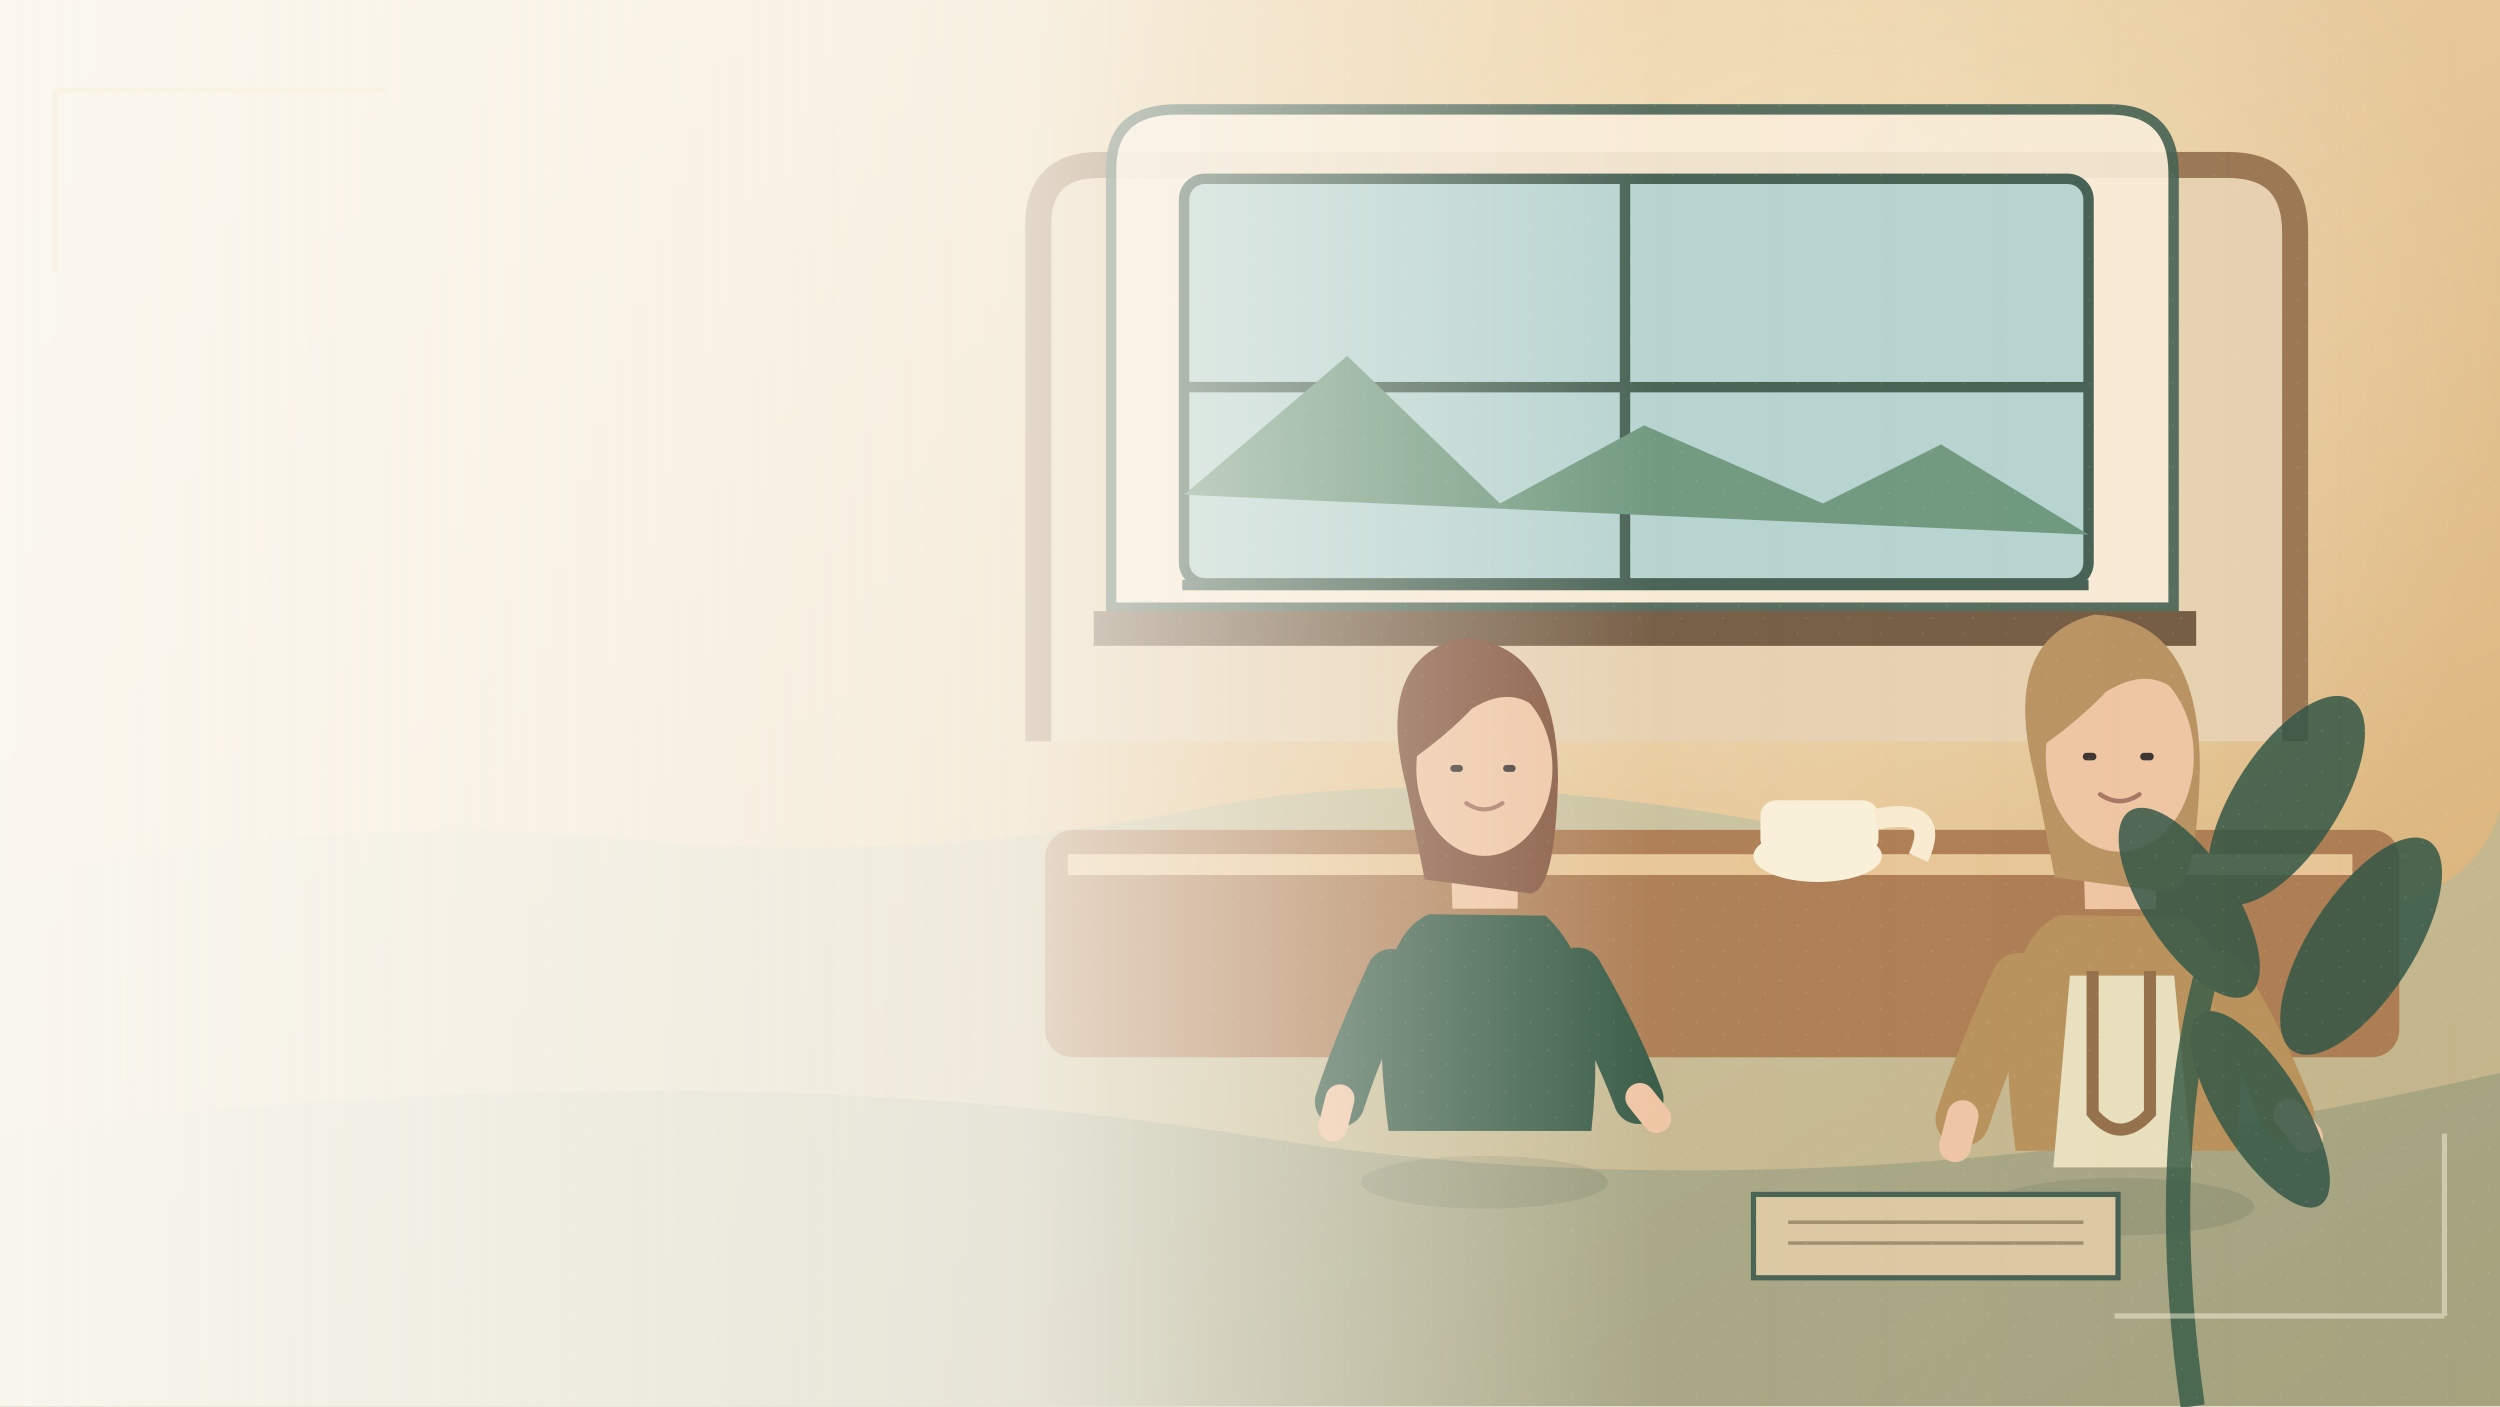
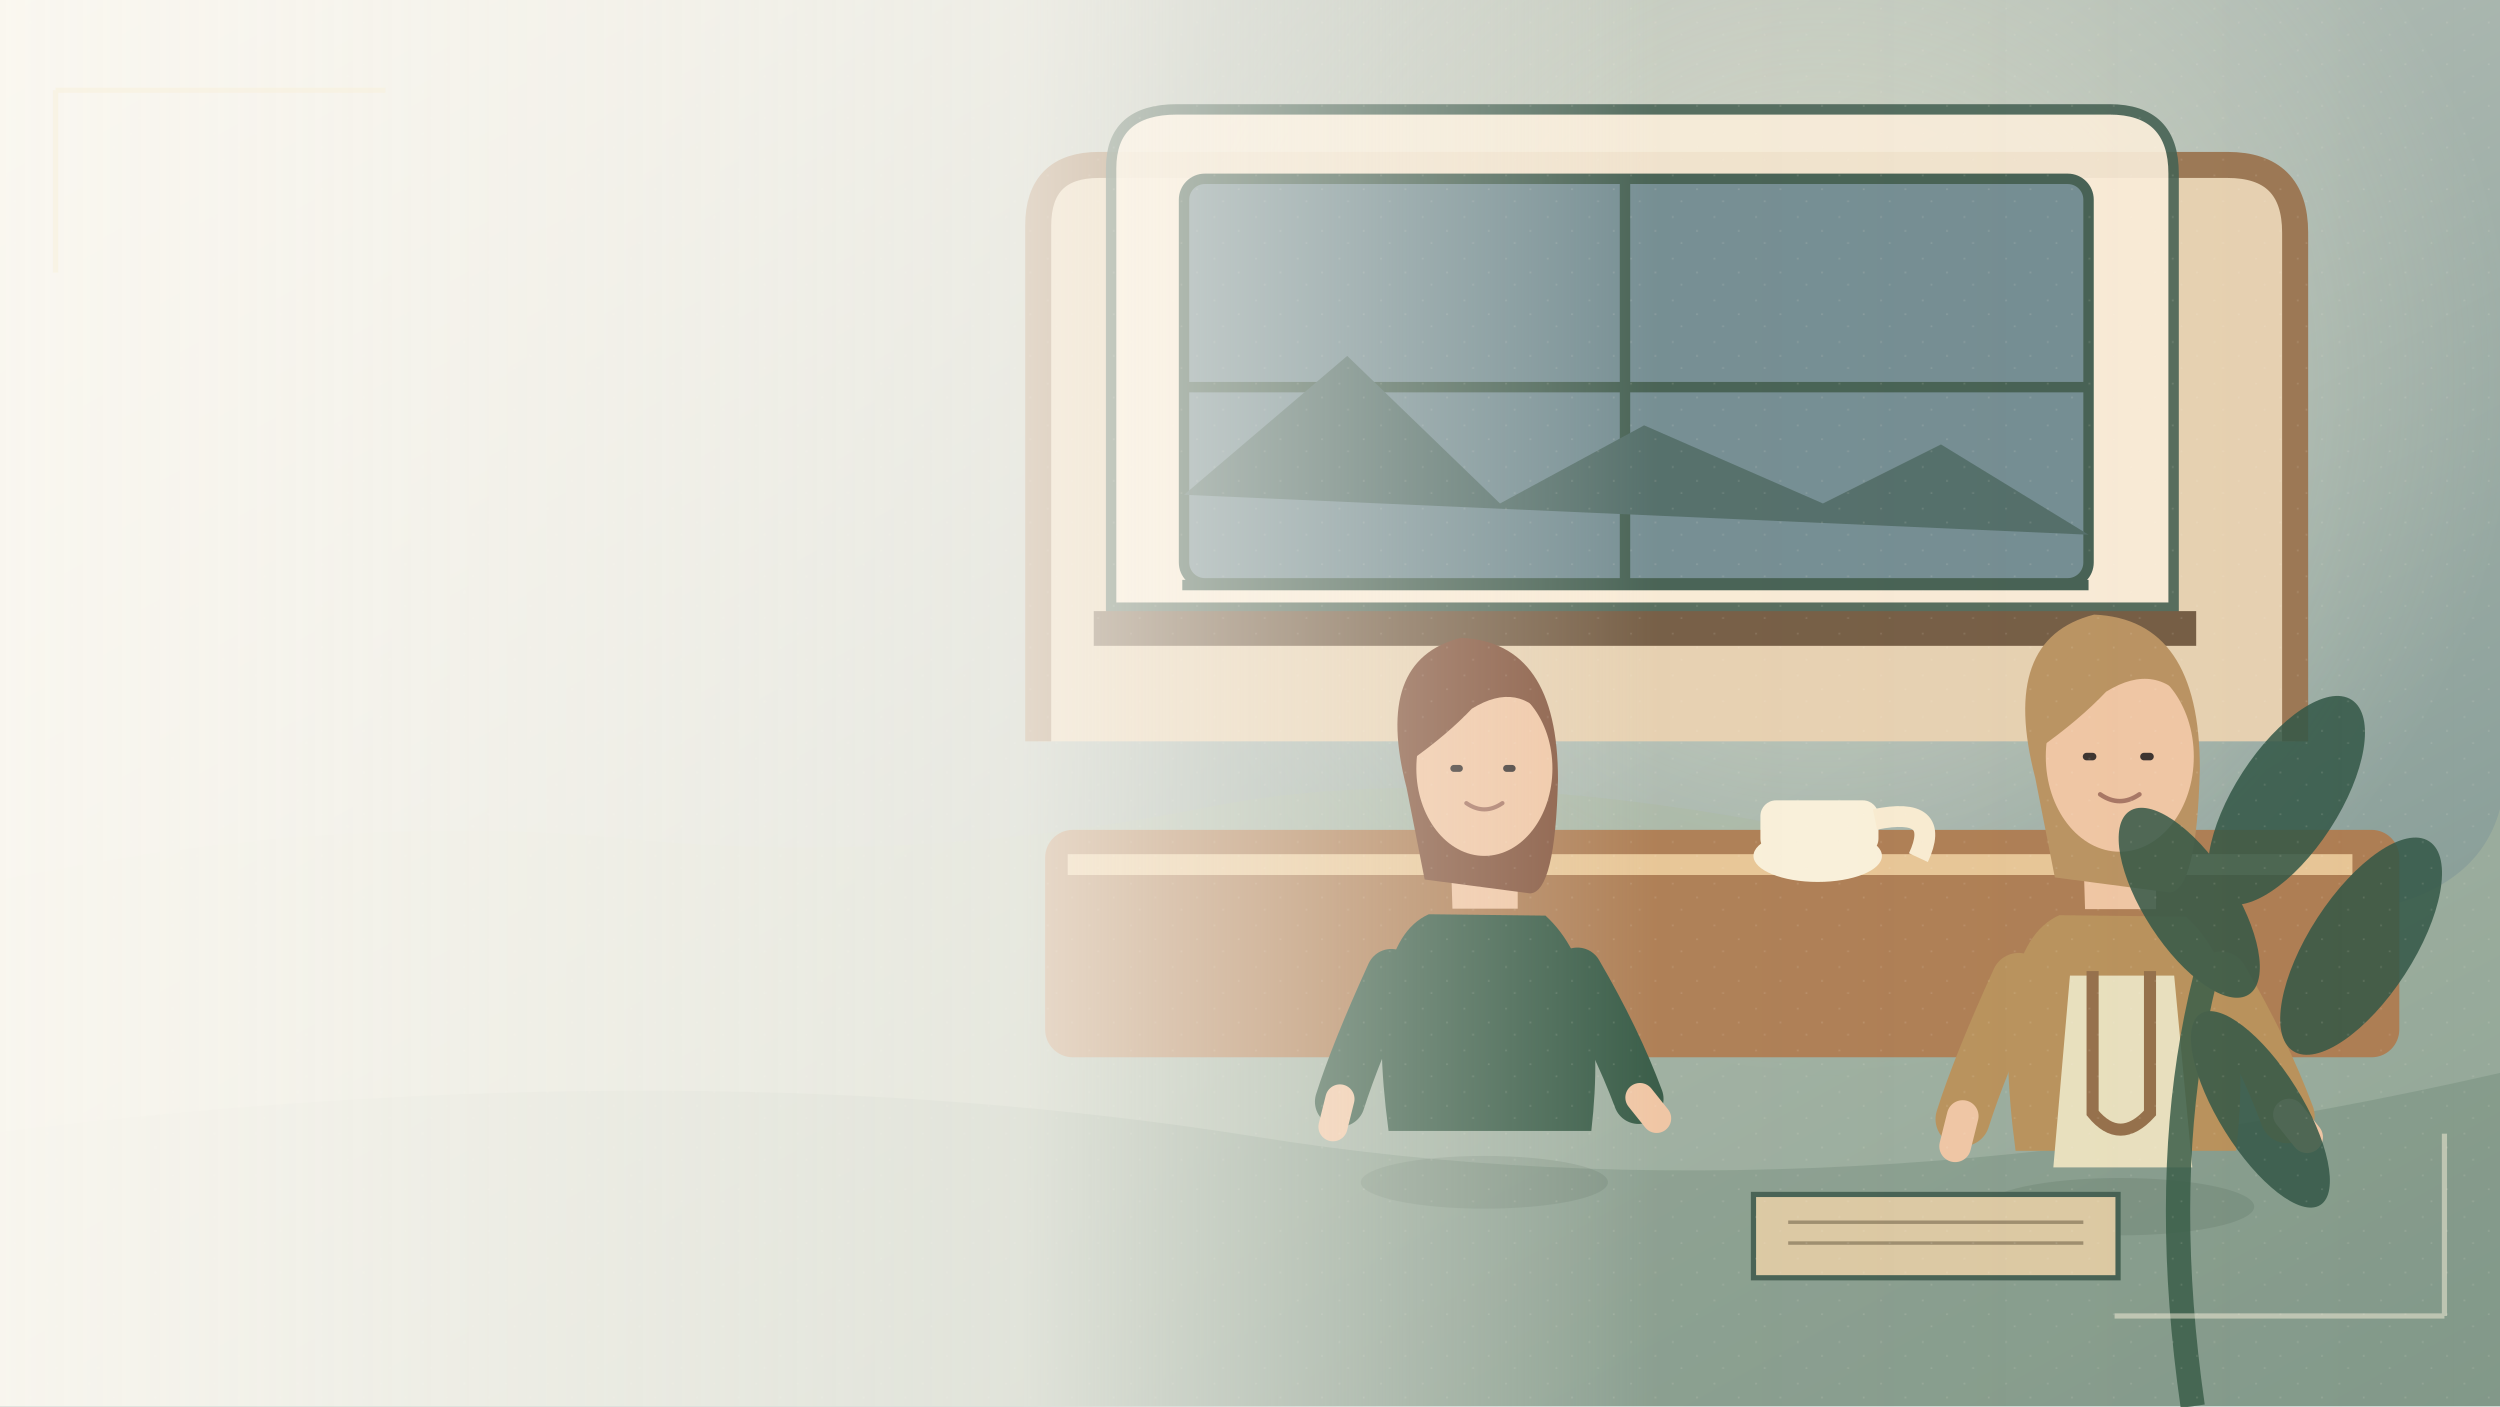
<svg xmlns="http://www.w3.org/2000/svg" width="1440" height="810" viewBox="0 0 1440 810" role="img" aria-label="Авторская векторная иллюстрация: Кто где работает: вечер в кафе">
  <defs>
    <linearGradient id="sky" x1="0" y1="0" x2="1" y2="1">
-       <stop stop-color="#f5e4c3" />
-       <stop offset="1" stop-color="#d7ab6f" />
+       <stop stop-color="#d8d9cf" />
+       <stop offset="1" stop-color="#78928d" />
    </linearGradient>
    <radialGradient id="sun">
      <stop stop-color="#fff9df" stop-opacity=".48" />
      <stop offset="1" stop-color="#fff9df" stop-opacity="0" />
    </radialGradient>
    <linearGradient id="veil">
      <stop stop-color="#fbf8f1" stop-opacity=".97" />
      <stop offset=".41" stop-color="#fbf8f1" stop-opacity=".76" />
      <stop offset=".66" stop-color="#fbf8f1" stop-opacity=".03" />
      <stop offset="1" stop-color="#fbf8f1" stop-opacity="0" />
    </linearGradient>
    <pattern id="grain" width="24" height="24" patternUnits="userSpaceOnUse">
      <path d="M3 5h1M17 13h1M8 20h1" stroke="#faf3e3" stroke-opacity=".25" />
    </pattern>
  </defs>
  <rect width="1440" height="810" fill="url(#sky)" />
  <circle cx="1050" cy="220" r="400" fill="url(#sun)" />
  <path d="M0 507Q196 467 360 483T695 465T1139 500T1440 466V810H0Z" fill="#aab8a0" opacity=".47" />
  <path d="M0 652Q400 603 725 655T1440 618V810H0Z" fill="#607d6a" opacity=".30" />
  <path d="M598 427V130q0-35 35-35h650q39 0 39 39v293" fill="#e6d0b0" stroke="#9b7754" stroke-width="15" />
  <g stroke="#456052" stroke-width="6">
    <path d="M640 350L640 97Q640 63 678 63H1215Q1252 63 1252 100V350Z" fill="#f9edd9" opacity=".9" />
-     <rect x="682" y="103" width="521" height="233" rx="12" fill="#b6d3d0" />
+     <rect x="682" y="103" width="521" height="233" rx="12" fill="#738c91" />
    <path d="M936 105v231M681 223h521" fill="none" />
-     <path d="M682 285l94-80 88 85 83-45 103 45 68-34 85 52" fill="#6e987e" stroke="none" />
+     <path d="M682 285l94-80 88 85 83-45 103 45 68-34 85 52" fill="#526d68" stroke="none" />
    <path d="M681 337h522" fill="none" />
  </g>
  <path d="M630 362h635" stroke="#745c43" stroke-width="20" />
  <rect x="602" y="478" width="780" height="131" rx="16" fill="#ad7d53" />
  <path d="M615 498h740" stroke="#e7c595" stroke-width="12" />
  <g fill="#f9f0d9">
    <ellipse cx="1047" cy="493" rx="37" ry="15" />
    <rect x="1014" y="461" width="68" height="31" rx="9" />
    <path d="M1080 472q39-8 25 22" fill="none" stroke="#f8ebd0" stroke-width="12" />
  </g>
  <g transform="translate(1221 508) scale(0.87)">
    <ellipse cx="0" cy="215" rx="89" ry="19" fill="#243b2d" opacity=".12" />
    <path d="M-69 178Q-87 43-40 22L44 23Q90 65 77 178Z" fill="#b8915b" />
    <path d="M-67 65Q-93 122-104 157" stroke="#b8915b" stroke-width="36" stroke-linecap="round" fill="none" />
    <path d="M67 64Q95 112 111 155" stroke="#b8915b" stroke-width="36" stroke-linecap="round" fill="none" />
    <path d="M-104 155l-5 20M112 154l12 15" stroke="#efc5a3" stroke-width="21" stroke-linecap="round" />
    <path d="M-23 18L-24-15L24-15L24 18" fill="#efc5a3" />
    <path d="M-56-69Q-80-161-17-177Q53-174 53-75Q51 6 33 7L-43-3Z" fill="#b99261" />
    <ellipse cx="0" cy="-83" rx="49" ry="63" fill="#efc5a3" />
    <path d="M-54-88Q-52-165 6-161Q43-158 47-116Q25-147-9-126Q-27-107-54-88" fill="#b99261" />
    <path d="M-22-83h4m34 0h4" stroke="#3b332f" stroke-width="5" stroke-linecap="round" />
    <path d="M-13-58Q0-49 13-58" stroke="#a77664" stroke-width="3" fill="none" stroke-linecap="round" />
    <path d="M-33 62L36 62L48 189L-44 189Z" fill="#e8dfbd" />
    <path d="M-18 59L-18 153Q0 175 20 153L20 59" fill="none" stroke="#946f4a" stroke-width="8" />
  </g>
  <g transform="translate(855 509) scale(0.8)">
    <ellipse cx="0" cy="215" rx="89" ry="19" fill="#243b2d" opacity=".12" />
    <path d="M-69 178Q-87 43-40 22L44 23Q90 65 77 178Z" fill="#365a45" />
    <path d="M-67 65Q-93 122-104 157" stroke="#365a45" stroke-width="36" stroke-linecap="round" fill="none" />
    <path d="M67 64Q95 112 111 155" stroke="#365a45" stroke-width="36" stroke-linecap="round" fill="none" />
    <path d="M-104 155l-5 20M112 154l12 15" stroke="#efc5a3" stroke-width="21" stroke-linecap="round" />
    <path d="M-23 18L-24-15L24-15L24 18" fill="#efc5a3" />
    <path d="M-56-69Q-80-161-17-177Q53-174 53-75Q51 6 33 7L-43-3Z" fill="#84553d" />
    <ellipse cx="0" cy="-83" rx="49" ry="63" fill="#efc5a3" />
    <path d="M-54-88Q-52-165 6-161Q43-158 47-116Q25-147-9-126Q-27-107-54-88" fill="#84553d" />
    <path d="M-22-83h4m34 0h4" stroke="#3b332f" stroke-width="5" stroke-linecap="round" />
    <path d="M-13-58Q0-49 13-58" stroke="#a77664" stroke-width="3" fill="none" stroke-linecap="round" />
  </g>
  <g fill="#315645" opacity=".85">
    <path d="M1263 810C1240 650 1265 530 1325 434" stroke="#385c47" stroke-width="14" fill="none" />
    <ellipse cx="1317" cy="461" rx="30" ry="69" transform="rotate(33 1317 461)" />
    <ellipse cx="1261" cy="520" rx="26" ry="63" transform="rotate(-33 1261 520)" />
    <ellipse cx="1360" cy="545" rx="30" ry="72" transform="rotate(33 1360 545)" />
    <ellipse cx="1302" cy="639" rx="24" ry="65" transform="rotate(-32 1302 639)" />
  </g>
  <path d="M1010 688h210v48h-210z" fill="#dbc8a2" stroke="#456052" stroke-width="3" />
  <path d="M1030 704h170m-170 12h170" stroke="#9d8c6d" stroke-width="2" />
  <path d="M0 0h1440v810H0z" fill="url(#grain)" opacity=".5" />
  <path d="M0 0h1440v810H0z" fill="url(#veil)" />
  <path d="M32 52h190M32 52v105M1408 758h-190M1408 758v-105" fill="none" stroke="#f8f0da" stroke-opacity=".5" stroke-width="3" />
</svg>
